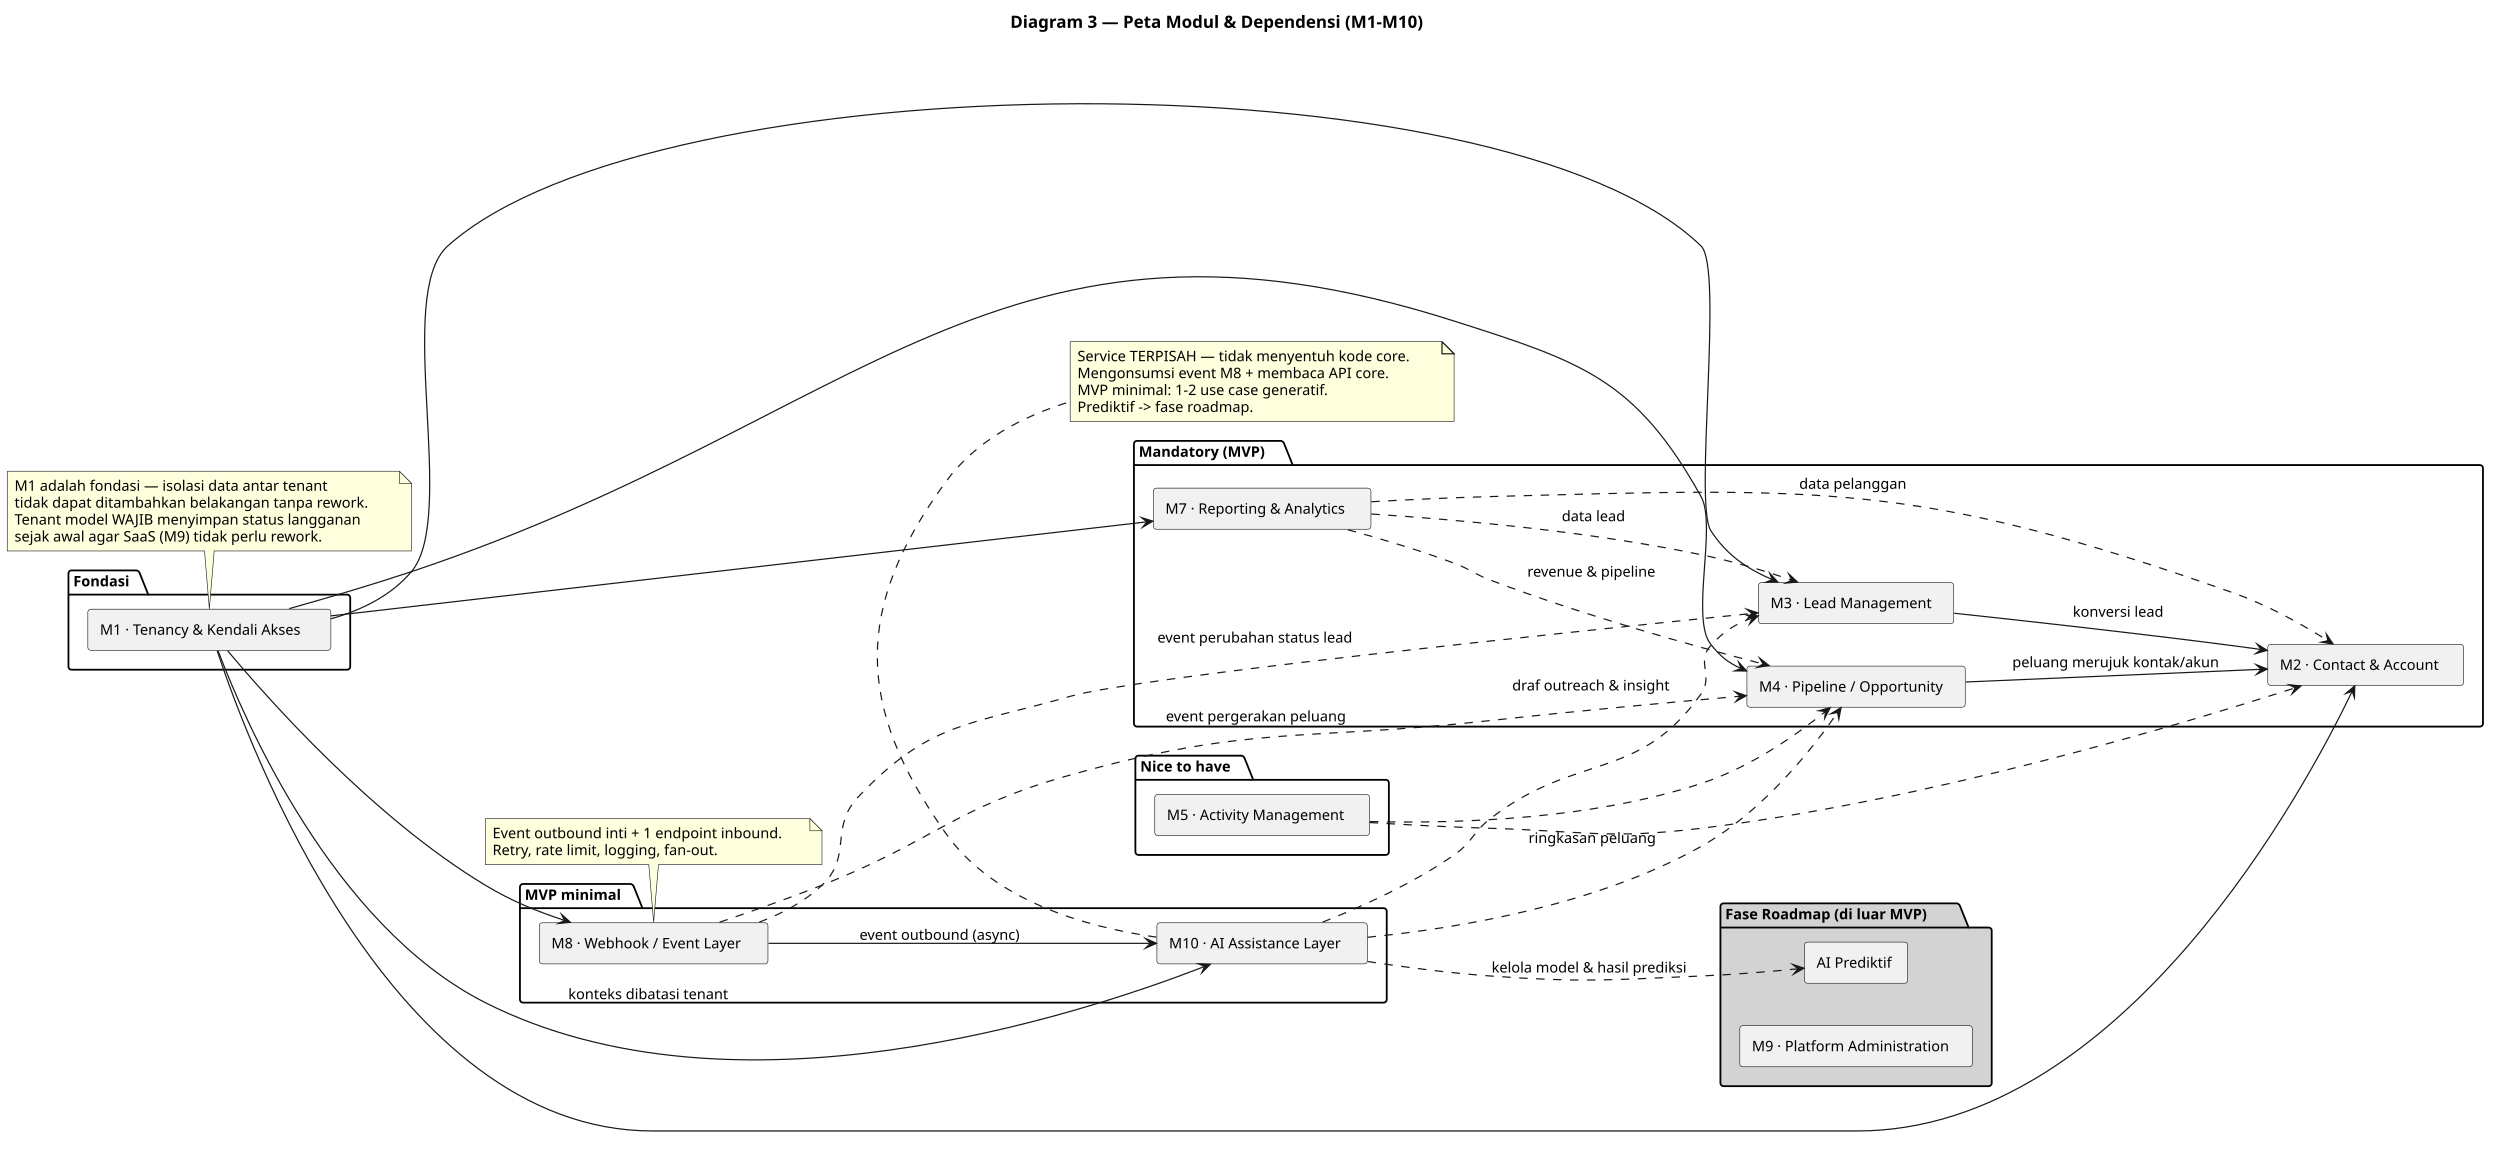
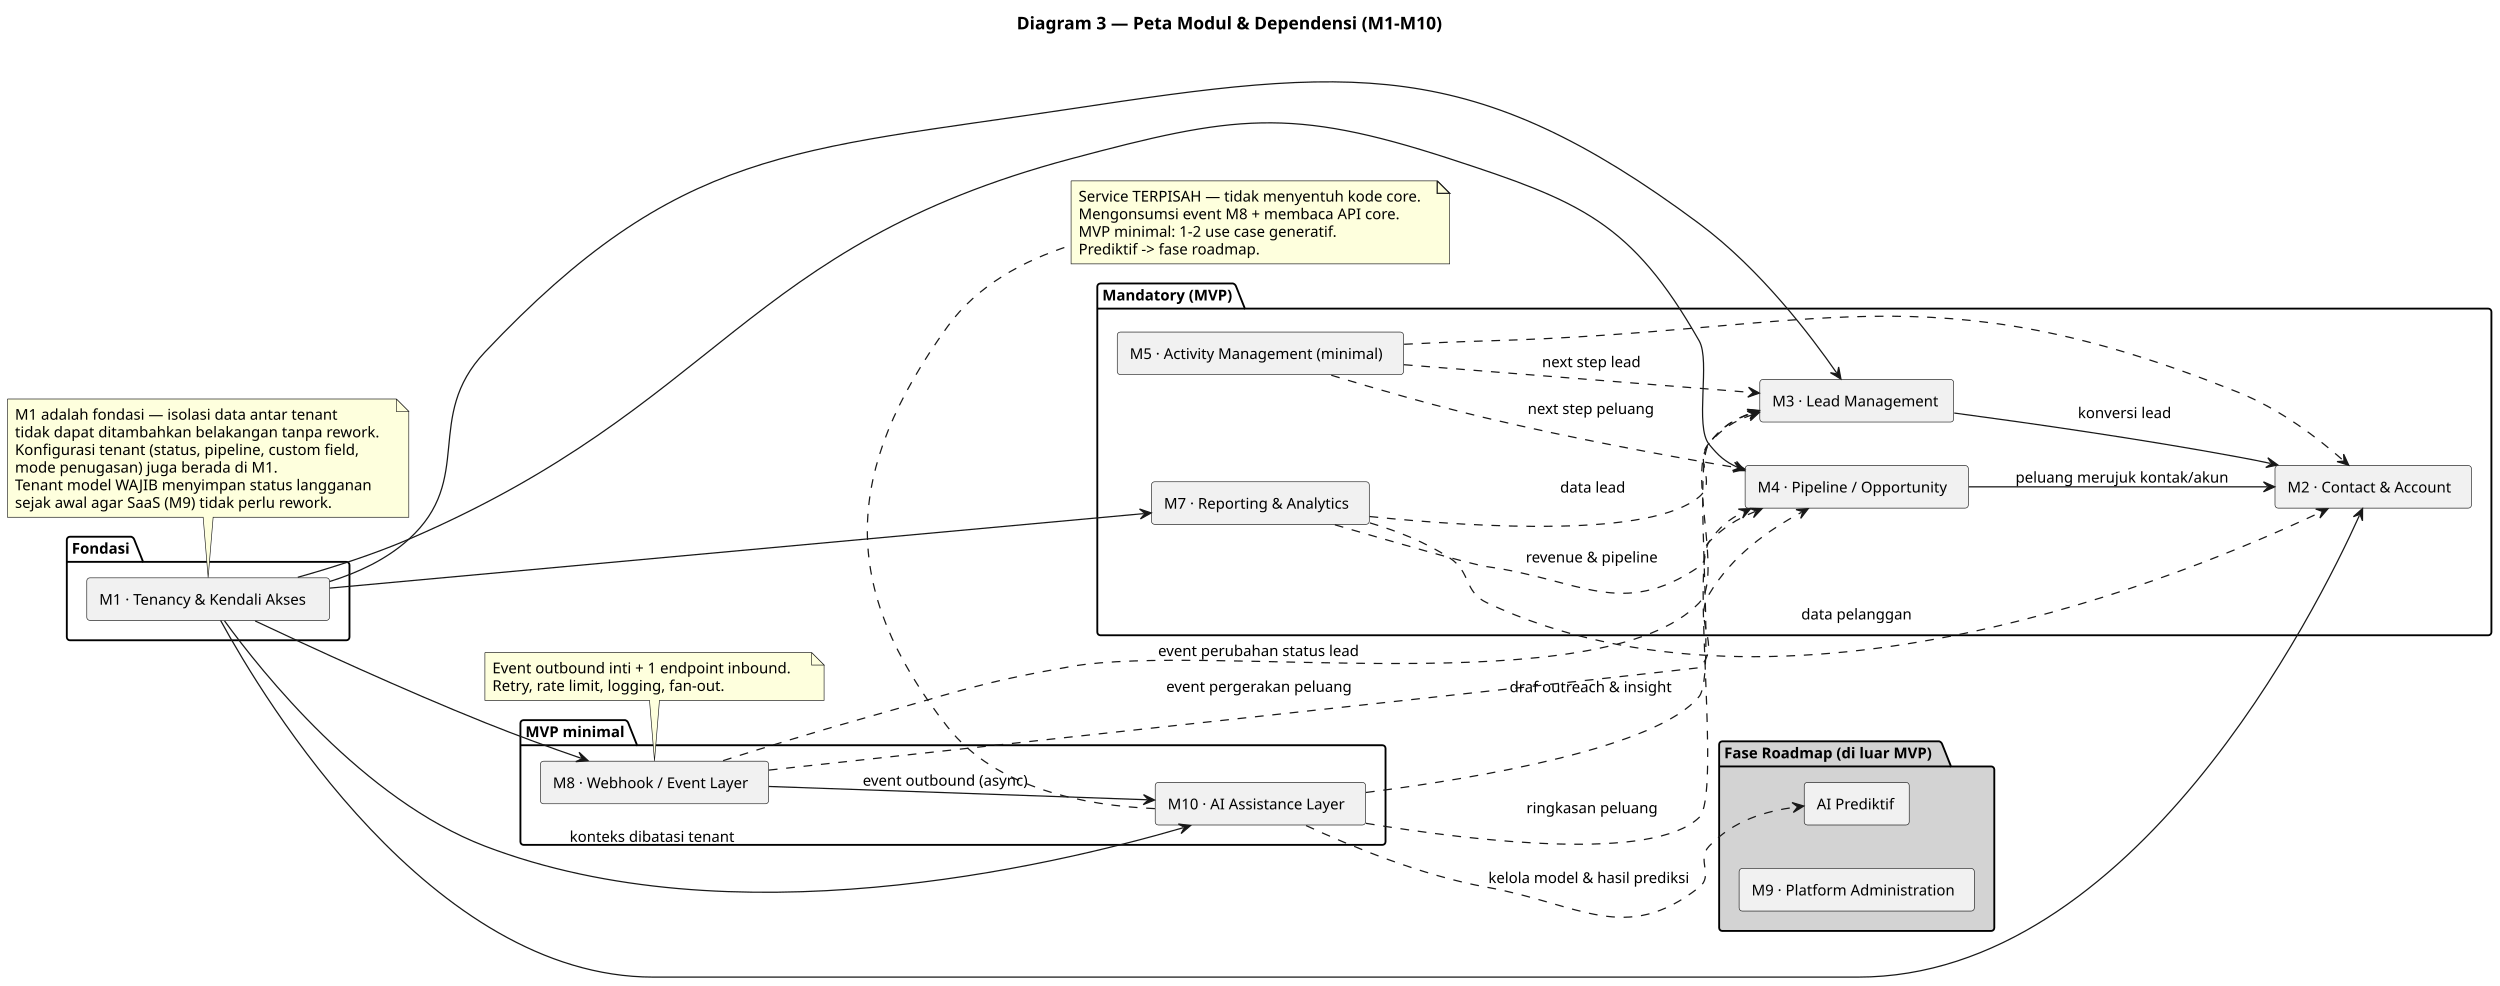
- <svg xmlns="http://www.w3.org/2000/svg" version="1.1" data-diagram-type="DESCRIPTION" style="width:2065px;height:949px;background:#FFFFFF;" width="2065px" height="949px" viewBox="0 0 2065 949" zoomAndPan="magnify" preserveAspectRatio="none" contentStyleType="text/css">
+ <svg xmlns="http://www.w3.org/2000/svg" contentStyleType="text/css" data-diagram-type="DESCRIPTION" height="790px" preserveAspectRatio="none" style="width:2004px;height:790px;background:#FFFFFF;" version="1.1" viewBox="0 0 2004 790" width="2004px" zoomAndPan="magnify">
  <defs />
-   <g font-family="sans-serif" lengthAdjust="spacing">
+   <g>
    <g class="title" data-source-line="1">
-       <text x="834.446" y="22.995" fill="#000" font-size="14" textLength="390.038" font-weight="700">Diagram 3 — Peta Modul &amp; Dependensi (M1-M10)</text>
+       <text fill="#000000" font-family="sans-serif" font-size="14" font-weight="bold" lengthAdjust="spacing" textLength="360.179" x="814.966" y="23.535">Diagram 3 — Peta Modul &amp; Dependensi (M1-M10)</text>
    </g>
-     <g class="cluster" data-qualified-name="Fondasi" id="ent0001" data-source-line="8">
-       <path d="M59.04,471.177 L112.968,471.177 A3.75,3.75 0 0 1 115.468,473.677 L122.468,491.146 L286.79,491.146 A2.5,2.5 0 0 1 289.29,493.646 L289.29,550.677 A2.5,2.5 0 0 1 286.79,553.177 L59.04,553.177 A2.5,2.5 0 0 1 56.54,550.677 L56.54,473.677 A2.5,2.5 0 0 1 59.04,471.177" style="stroke:#000;stroke-width:1.5;" fill="none" />
-       <line x1="56.54" y1="491.146" x2="122.468" y2="491.146" style="stroke:#000;stroke-width:1.5;" />
-       <text x="60.54" y="484.316" fill="#000" font-size="12" textLength="52.928" font-weight="700">Fondasi</text>
+     <g class="cluster" data-entity="Fondasi" data-source-line="8" data-uid="ent0002" id="cluster_Fondasi">
+       <path d="M56.06,430.248 L105.189,430.248 A3.75,3.75 0 0 1 107.689,432.748 L114.689,450.381 L277.64,450.381 A2.5,2.5 0 0 1 280.14,452.881 L280.14,510.748 A2.5,2.5 0 0 1 277.64,513.248 L56.06,513.248 A2.5,2.5 0 0 1 53.56,510.748 L53.56,432.748 A2.5,2.5 0 0 1 56.06,430.248" fill="none" style="stroke:#000000;stroke-width:1.5;" />
+       <line style="stroke:#000000;stroke-width:1.5;" x1="53.56" x2="114.689" y1="450.381" y2="450.381" />
+       <text fill="#000000" font-family="sans-serif" font-size="12" font-weight="bold" lengthAdjust="spacing" textLength="48.129" x="57.56" y="443.85">Fondasi</text>
    </g>
-     <g class="cluster" data-qualified-name="Mandatory .MVP." id="ent0003" data-source-line="12">
-       <path d="M939.12,364.177 L1058.28,364.177 A3.75,3.75 0 0 1 1060.78,366.677 L1067.78,384.146 L2048.43,384.146 A2.5,2.5 0 0 1 2050.93,386.646 L2050.93,597.677 A2.5,2.5 0 0 1 2048.43,600.177 L939.12,600.177 A2.5,2.5 0 0 1 936.62,597.677 L936.62,366.677 A2.5,2.5 0 0 1 939.12,364.177" style="stroke:#000;stroke-width:1.5;" fill="none" />
-       <line x1="936.62" y1="384.146" x2="1067.78" y2="384.146" style="stroke:#000;stroke-width:1.5;" />
-       <text x="940.62" y="377.316" fill="#000" font-size="12" textLength="118.16" font-weight="700">Mandatory (MVP)</text>
+     <g class="cluster" data-entity="Mandatory .MVP." data-source-line="12" data-uid="ent0004" id="cluster_Mandatory .MVP.">
+       <path d="M882.1,227.248 L988.399,227.248 A3.75,3.75 0 0 1 990.899,229.748 L997.899,247.381 L1994.61,247.381 A2.5,2.5 0 0 1 1997.11,249.881 L1997.11,506.748 A2.5,2.5 0 0 1 1994.61,509.248 L882.1,509.248 A2.5,2.5 0 0 1 879.6,506.748 L879.6,229.748 A2.5,2.5 0 0 1 882.1,227.248" fill="none" style="stroke:#000000;stroke-width:1.5;" />
+       <line style="stroke:#000000;stroke-width:1.5;" x1="879.6" x2="997.899" y1="247.381" y2="247.381" />
+       <text fill="#000000" font-family="sans-serif" font-size="12" font-weight="bold" lengthAdjust="spacing" textLength="105.299" x="883.6" y="240.85">Mandatory (MVP)</text>
    </g>
-     <g class="cluster" data-qualified-name="MVP minimal" id="ent0008" data-source-line="19">
-       <path d="M431.97,730.177 L521.159,730.177 A3.75,3.75 0 0 1 523.659,732.677 L530.659,750.146 L1142.94,750.146 A2.5,2.5 0 0 1 1145.44,752.646 L1145.44,825.677 A2.5,2.5 0 0 1 1142.94,828.177 L431.97,828.177 A2.5,2.5 0 0 1 429.47,825.677 L429.47,732.677 A2.5,2.5 0 0 1 431.97,730.177" style="stroke:#000;stroke-width:1.5;" fill="none" />
-       <line x1="429.47" y1="750.146" x2="530.659" y2="750.146" style="stroke:#000;stroke-width:1.5;" />
-       <text x="433.47" y="743.316" fill="#000" font-size="12" textLength="88.189" font-weight="700">MVP minimal</text>
+     <g class="cluster" data-entity="MVP minimal" data-source-line="20" data-uid="ent0010" id="cluster_MVP minimal">
+       <path d="M419.67,577.248 L501.178,577.248 A3.75,3.75 0 0 1 503.678,579.748 L510.678,597.381 L1108.14,597.381 A2.5,2.5 0 0 1 1110.64,599.881 L1110.64,674.748 A2.5,2.5 0 0 1 1108.14,677.248 L419.67,677.248 A2.5,2.5 0 0 1 417.17,674.748 L417.17,579.748 A2.5,2.5 0 0 1 419.67,577.248" fill="none" style="stroke:#000000;stroke-width:1.5;" />
+       <line style="stroke:#000000;stroke-width:1.5;" x1="417.17" x2="510.678" y1="597.381" y2="597.381" />
+       <text fill="#000000" font-family="sans-serif" font-size="12" font-weight="bold" lengthAdjust="spacing" textLength="80.508" x="421.17" y="590.85">MVP minimal</text>
    </g>
-     <g class="cluster" data-qualified-name="Nice to have" id="ent0011" data-source-line="24">
-       <path d="M940.33,624.177 L1025.676,624.177 A3.75,3.75 0 0 1 1028.176,626.677 L1035.176,644.146 L1144.71,644.146 A2.5,2.5 0 0 1 1147.21,646.646 L1147.21,703.677 A2.5,2.5 0 0 1 1144.71,706.177 L940.33,706.177 A2.5,2.5 0 0 1 937.83,703.677 L937.83,626.677 A2.5,2.5 0 0 1 940.33,624.177" style="stroke:#000;stroke-width:1.5;" fill="none" />
-       <line x1="937.83" y1="644.146" x2="1035.176" y2="644.146" style="stroke:#000;stroke-width:1.5;" />
-       <text x="941.83" y="637.316" fill="#000" font-size="12" textLength="84.346" font-weight="700">Nice to have</text>
+     <g class="cluster" data-entity="Fase Roadmap .di luar MVP." data-source-line="25" data-uid="ent0013" id="cluster_Fase Roadmap .di luar MVP.">
+       <path d="M1380.57,594.248 L1554.422,594.248 A3.75,3.75 0 0 1 1556.922,596.748 L1563.922,614.381 L1596.13,614.381 A2.5,2.5 0 0 1 1598.63,616.881 L1598.63,743.748 A2.5,2.5 0 0 1 1596.13,746.248 L1380.57,746.248 A2.5,2.5 0 0 1 1378.07,743.748 L1378.07,596.748 A2.5,2.5 0 0 1 1380.57,594.248" fill="#D3D3D3" style="stroke:#000000;stroke-width:1.5;" />
+       <line style="stroke:#000000;stroke-width:1.5;" x1="1378.07" x2="1563.922" y1="614.381" y2="614.381" />
+       <text fill="#000000" font-family="sans-serif" font-size="12" font-weight="bold" lengthAdjust="spacing" textLength="172.852" x="1382.07" y="607.85">Fase Roadmap (di luar MVP)</text>
    </g>
-     <g class="cluster" data-qualified-name="Fase Roadmap .di luar MVP." id="ent0013" data-source-line="28">
-       <path d="M1423.57,746.177 L1616.588,746.177 A3.75,3.75 0 0 1 1619.088,748.677 L1626.088,766.146 L1642.66,766.146 A2.5,2.5 0 0 1 1645.16,768.646 L1645.16,894.677 A2.5,2.5 0 0 1 1642.66,897.177 L1423.57,897.177 A2.5,2.5 0 0 1 1421.07,894.677 L1421.07,748.677 A2.5,2.5 0 0 1 1423.57,746.177" style="stroke:#000;stroke-width:1.5;" fill="#D3D3D3" />
-       <line x1="1421.07" y1="766.146" x2="1626.088" y2="766.146" style="stroke:#000;stroke-width:1.5;" />
-       <text x="1425.07" y="759.316" fill="#000" font-size="12" textLength="192.018" font-weight="700">Fase Roadmap (di luar MVP)</text>
+     <g class="entity" data-entity="M1" data-source-line="9" data-uid="ent0003" id="entity_M1">
+       <rect fill="#F1F1F1" height="34.133" rx="2.5" ry="2.5" style="stroke:#181818;stroke-width:0.5;" width="194.58" x="69.56" y="463.178" />
+       <text fill="#000000" font-family="sans-serif" font-size="12" lengthAdjust="spacing" textLength="174.58" x="79.56" y="484.78">M1 · Tenancy &amp; Kendali Akses</text>
    </g>
-     <g class="entity" data-qualified-name="Fondasi.M1" id="ent0002" data-source-line="9">
-       <rect x="72.54" y="503.197" width="200.75" height="33.969" fill="#F1F1F1" style="stroke:#181818;stroke-width:0.5;" rx="2.5" ry="2.5" />
-       <text x="82.54" y="524.336" fill="#000" font-size="12" textLength="180.75">M1 · Tenancy &amp; Kendali Akses</text>
+     <g class="entity" data-entity="M2" data-source-line="13" data-uid="ent0005" id="entity_M2">
+       <rect fill="#F1F1F1" height="34.133" rx="2.5" ry="2.5" style="stroke:#181818;stroke-width:0.5;" width="157.473" x="1823.63" y="373.178" />
+       <text fill="#000000" font-family="sans-serif" font-size="12" lengthAdjust="spacing" textLength="137.473" x="1833.63" y="394.78">M2 · Contact &amp; Account</text>
    </g>
-     <g class="entity" data-qualified-name="Mandatory .MVP..M2" id="ent0004" data-source-line="13">
-       <rect x="1873.16" y="532.197" width="161.768" height="33.969" fill="#F1F1F1" style="stroke:#181818;stroke-width:0.5;" rx="2.5" ry="2.5" />
-       <text x="1883.16" y="553.336" fill="#000" font-size="12" textLength="141.768">M2 · Contact &amp; Account</text>
+     <g class="entity" data-entity="M5" data-source-line="14" data-uid="ent0006" id="entity_M5">
+       <rect fill="#F1F1F1" height="34.133" rx="2.5" ry="2.5" style="stroke:#181818;stroke-width:0.5;" width="229.449" x="895.6" y="266.178" />
+       <text fill="#000000" font-family="sans-serif" font-size="12" lengthAdjust="spacing" textLength="209.449" x="905.6" y="287.78">M5 · Activity Management (minimal)</text>
    </g>
-     <g class="entity" data-qualified-name="Mandatory .MVP..M3" id="ent0005" data-source-line="14">
-       <rect x="1452.45" y="481.197" width="161.334" height="33.969" fill="#F1F1F1" style="stroke:#181818;stroke-width:0.5;" rx="2.5" ry="2.5" />
-       <text x="1462.45" y="502.336" fill="#000" font-size="12" textLength="141.334">M3 · Lead Management</text>
+     <g class="entity" data-entity="M3" data-source-line="15" data-uid="ent0007" id="entity_M3">
+       <rect fill="#F1F1F1" height="34.133" rx="2.5" ry="2.5" style="stroke:#181818;stroke-width:0.5;" width="155.404" x="1410.65" y="304.178" />
+       <text fill="#000000" font-family="sans-serif" font-size="12" lengthAdjust="spacing" textLength="135.404" x="1420.65" y="325.78">M3 · Lead Management</text>
    </g>
-     <g class="entity" data-qualified-name="Mandatory .MVP..M4" id="ent0006" data-source-line="15">
-       <rect x="1442.95" y="550.197" width="180.342" height="33.969" fill="#F1F1F1" style="stroke:#181818;stroke-width:0.5;" rx="2.5" ry="2.5" />
-       <text x="1452.95" y="571.336" fill="#000" font-size="12" textLength="160.342">M4 · Pipeline / Opportunity</text>
+     <g class="entity" data-entity="M4" data-source-line="16" data-uid="ent0008" id="entity_M4">
+       <rect fill="#F1F1F1" height="34.133" rx="2.5" ry="2.5" style="stroke:#181818;stroke-width:0.5;" width="178.93" x="1398.89" y="373.178" />
+       <text fill="#000000" font-family="sans-serif" font-size="12" lengthAdjust="spacing" textLength="158.93" x="1408.89" y="394.78">M4 · Pipeline / Opportunity</text>
    </g>
-     <g class="entity" data-qualified-name="Mandatory .MVP..M7" id="ent0007" data-source-line="16">
-       <rect x="952.62" y="403.197" width="179.785" height="33.969" fill="#F1F1F1" style="stroke:#181818;stroke-width:0.5;" rx="2.5" ry="2.5" />
-       <text x="962.62" y="424.336" fill="#000" font-size="12" textLength="159.785">M7 · Reporting &amp; Analytics</text>
+     <g class="entity" data-entity="M7" data-source-line="17" data-uid="ent0009" id="entity_M7">
+       <rect fill="#F1F1F1" height="34.133" rx="2.5" ry="2.5" style="stroke:#181818;stroke-width:0.5;" width="174.582" x="923.04" y="386.178" />
+       <text fill="#000000" font-family="sans-serif" font-size="12" lengthAdjust="spacing" textLength="154.582" x="933.04" y="407.78">M7 · Reporting &amp; Analytics</text>
    </g>
-     <g class="entity" data-qualified-name="MVP minimal.M8" id="ent0009" data-source-line="20">
-       <rect x="445.47" y="762.197" width="188.855" height="33.969" fill="#F1F1F1" style="stroke:#181818;stroke-width:0.5;" rx="2.5" ry="2.5" />
-       <text x="455.47" y="783.336" fill="#000" font-size="12" textLength="168.855">M8 · Webhook / Event Layer</text>
+     <g class="entity" data-entity="M8" data-source-line="21" data-uid="ent0011" id="entity_M8">
+       <rect fill="#F1F1F1" height="34.133" rx="2.5" ry="2.5" style="stroke:#181818;stroke-width:0.5;" width="182.932" x="433.17" y="610.178" />
+       <text fill="#000000" font-family="sans-serif" font-size="12" lengthAdjust="spacing" textLength="162.932" x="443.17" y="631.78">M8 · Webhook / Event Layer</text>
    </g>
-     <g class="entity" data-qualified-name="MVP minimal.M10" id="ent0010" data-source-line="21">
-       <rect x="955.59" y="762.197" width="173.844" height="33.969" fill="#F1F1F1" style="stroke:#181818;stroke-width:0.5;" rx="2.5" ry="2.5" />
-       <text x="965.59" y="783.336" fill="#000" font-size="12" textLength="153.844">M10 · AI Assistance Layer</text>
+     <g class="entity" data-entity="M10" data-source-line="22" data-uid="ent0012" id="entity_M10">
+       <rect fill="#F1F1F1" height="34.133" rx="2.5" ry="2.5" style="stroke:#181818;stroke-width:0.5;" width="168.617" x="926.02" y="627.178" />
+       <text fill="#000000" font-family="sans-serif" font-size="12" lengthAdjust="spacing" textLength="148.617" x="936.02" y="648.78">M10 · AI Assistance Layer</text>
    </g>
-     <g class="entity" data-qualified-name="Nice to have.M5" id="ent0012" data-source-line="25">
-       <rect x="953.83" y="656.197" width="177.383" height="33.969" fill="#F1F1F1" style="stroke:#181818;stroke-width:0.5;" rx="2.5" ry="2.5" />
-       <text x="963.83" y="677.336" fill="#000" font-size="12" textLength="157.383">M5 · Activity Management</text>
+     <g class="entity" data-entity="M9" data-source-line="26" data-uid="ent0014" id="entity_M9">
+       <rect fill="#F1F1F1" height="34.133" rx="2.5" ry="2.5" style="stroke:#181818;stroke-width:0.5;" width="188.562" x="1394.07" y="696.178" />
+       <text fill="#000000" font-family="sans-serif" font-size="12" lengthAdjust="spacing" textLength="168.562" x="1404.07" y="717.78">M9 · Platform Administration</text>
    </g>
-     <g class="entity" data-qualified-name="Fase Roadmap .di luar MVP..M9" id="ent0014" data-source-line="29">
-       <rect x="1437.07" y="847.197" width="192.084" height="33.969" fill="#F1F1F1" style="stroke:#181818;stroke-width:0.5;" rx="2.5" ry="2.5" />
-       <text x="1447.07" y="868.336" fill="#000" font-size="12" textLength="172.084">M9 · Platform Administration</text>
+     <g class="entity" data-entity="AIP" data-source-line="27" data-uid="ent0015" id="entity_AIP">
+       <rect fill="#F1F1F1" height="34.133" rx="2.5" ry="2.5" style="stroke:#181818;stroke-width:0.5;" width="84.166" x="1446.27" y="627.178" />
+       <text fill="#000000" font-family="sans-serif" font-size="12" lengthAdjust="spacing" textLength="64.166" x="1456.27" y="648.78">AI Prediktif</text>
    </g>
-     <g class="entity" data-qualified-name="Fase Roadmap .di luar MVP..AIP" id="ent0015" data-source-line="30">
-       <rect x="1490.48" y="778.197" width="85.279" height="33.969" fill="#F1F1F1" style="stroke:#181818;stroke-width:0.5;" rx="2.5" ry="2.5" />
-       <text x="1500.48" y="799.336" fill="#000" font-size="12" textLength="65.279">AI Prediktif</text>
+     <g class="entity" data-entity="GMN36" data-source-line="54" data-uid="ent0037" id="entity_GMN36">
+       <path d="M6,319.848 L6,414.645 A0,0 0 0 0 6,414.645 L162.85,414.645 L166.85,463.038 L170.85,414.645 L327.691,414.645 A0,0 0 0 0 327.691,414.645 L327.691,329.848 L317.691,319.848 L6,319.848 A0,0 0 0 0 6,319.848" fill="#FEFFDD" style="stroke:#181818;stroke-width:0.5;" />
+       <path d="M317.691,319.848 L317.691,329.848 L327.691,329.848 L317.691,319.848" fill="#FEFFDD" style="stroke:#181818;stroke-width:0.5;" />
+       <text fill="#000000" font-family="sans-serif" font-size="12" lengthAdjust="spacing" textLength="267.065" x="12" y="336.45">M1 adalah fondasi — isolasi data antar tenant</text>
+       <text fill="#000000" font-family="sans-serif" font-size="12" lengthAdjust="spacing" textLength="300.691" x="12" y="350.583">tidak dapat ditambahkan belakangan tanpa rework.</text>
+       <text fill="#000000" font-family="sans-serif" font-size="12" lengthAdjust="spacing" textLength="288.023" x="12" y="364.716">Konfigurasi tenant (status, pipeline, custom field,</text>
+       <text fill="#000000" font-family="sans-serif" font-size="12" lengthAdjust="spacing" textLength="217.037" x="12" y="378.848">mode penugasan) juga berada di M1.</text>
+       <text fill="#000000" font-family="sans-serif" font-size="12" lengthAdjust="spacing" textLength="292.031" x="12" y="392.981">Tenant model WAJIB menyimpan status langganan</text>
+       <text fill="#000000" font-family="sans-serif" font-size="12" lengthAdjust="spacing" textLength="263.344" x="12" y="407.114">sejak awal agar SaaS (M9) tidak perlu rework.</text>
    </g>
-     <g class="entity" data-qualified-name="GMN35" id="ent0036" data-source-line="56">
-       <path d="M6,389.237 L6,455.112 A0,0 0 0 0 6,455.112 L168.92,455.112 L172.92,502.947 L176.92,455.112 L339.838,455.112 A0,0 0 0 0 339.838,455.112 L339.838,399.237 L329.838,389.237 L6,389.237 A0,0 0 0 0 6,389.237" style="stroke:#181818;stroke-width:0.5;" fill="#FEFFDD" />
-       <path d="M329.838,389.237 L329.838,399.237 L339.838,399.237 L329.838,389.237" style="stroke:#181818;stroke-width:0.5;" fill="#FEFFDD" />
-       <text x="12" y="405.376" fill="#000" font-size="12" textLength="276.574">M1 adalah fondasi — isolasi data antar tenant</text>
-       <text x="12" y="419.344" fill="#000" font-size="12" textLength="312.838">tidak dapat ditambahkan belakangan tanpa rework.</text>
-       <text x="12" y="433.313" fill="#000" font-size="12" textLength="305.502">Tenant model WAJIB menyimpan status langganan</text>
-       <text x="12" y="447.282" fill="#000" font-size="12" textLength="276.381">sejak awal agar SaaS (M9) tidak perlu rework.</text>
+     <g class="entity" data-entity="GMN39" data-source-line="63" data-uid="ent0040" id="entity_GMN39">
+       <path d="M388.69,523.118 L388.69,561.384 A0,0 0 0 0 388.69,561.384 L520.64,561.384 L524.64,609.978 L528.64,561.384 L660.583,561.384 A0,0 0 0 0 660.583,561.384 L660.583,533.118 L650.583,523.118 L388.69,523.118 A0,0 0 0 0 388.69,523.118" fill="#FEFFDD" style="stroke:#181818;stroke-width:0.5;" />
+       <path d="M650.583,523.118 L650.583,533.118 L660.583,533.118 L650.583,523.118" fill="#FEFFDD" style="stroke:#181818;stroke-width:0.5;" />
+       <text fill="#000000" font-family="sans-serif" font-size="12" lengthAdjust="spacing" textLength="250.893" x="394.69" y="539.72">Event outbound inti + 1 endpoint inbound.</text>
+       <text fill="#000000" font-family="sans-serif" font-size="12" lengthAdjust="spacing" textLength="198.065" x="394.69" y="553.853">Retry, rate limit, logging, fan-out.</text>
    </g>
-     <g class="entity" data-qualified-name="GMN38" id="ent0039" data-source-line="63">
-       <path d="M400.84,676.207 L400.84,714.144 A0,0 0 0 0 400.84,714.144 L535.9,714.144 L539.9,761.787 L543.9,714.144 L678.961,714.144 A0,0 0 0 0 678.961,714.144 L678.961,686.207 L668.961,676.207 L400.84,676.207 A0,0 0 0 0 400.84,676.207" style="stroke:#181818;stroke-width:0.5;" fill="#FEFFDD" />
-       <path d="M668.961,676.207 L668.961,686.207 L678.961,686.207 L668.961,676.207" style="stroke:#181818;stroke-width:0.5;" fill="#FEFFDD" />
-       <text x="406.84" y="692.346" fill="#000" font-size="12" textLength="257.121">Event outbound inti + 1 endpoint inbound.</text>
-       <text x="406.84" y="706.314" fill="#000" font-size="12" textLength="201.381">Retry, rate limit, logging, fan-out.</text>
+     <g class="entity" data-entity="GMN42" data-source-line="68" data-uid="ent0043" id="entity_GMN42">
+       <path d="M858.58,144.978 L858.58,211.51 L1162.066,211.51 L1162.066,154.978 L1152.066,144.978 L858.58,144.978" fill="#FEFFDD" style="stroke:#181818;stroke-width:0.5;" />
+       <path d="M1152.066,144.978 L1152.066,154.978 L1162.066,154.978 L1152.066,144.978" fill="#FEFFDD" style="stroke:#181818;stroke-width:1;" />
+       <text fill="#000000" font-family="sans-serif" font-size="12" lengthAdjust="spacing" textLength="282.486" x="864.58" y="161.58">Service TERPISAH — tidak menyentuh kode core.</text>
+       <text fill="#000000" font-family="sans-serif" font-size="12" lengthAdjust="spacing" textLength="266.209" x="864.58" y="175.713">Mengonsumsi event M8 + membaca API core.</text>
+       <text fill="#000000" font-family="sans-serif" font-size="12" lengthAdjust="spacing" textLength="218.432" x="864.58" y="189.845">MVP minimal: 1-2 use case generatif.</text>
+       <text fill="#000000" font-family="sans-serif" font-size="12" lengthAdjust="spacing" textLength="155.988" x="864.58" y="203.978">Prediktif -&gt; fase roadmap.</text>
    </g>
-     <g class="entity" data-qualified-name="GMN41" id="ent0042" data-source-line="68">
-       <path d="M883.96,282.237 L883.96,348.112 L1201.075,348.112 L1201.075,292.237 L1191.075,282.237 L883.96,282.237" style="stroke:#181818;stroke-width:0.5;" fill="#FEFFDD" />
-       <path d="M1191.075,282.237 L1191.075,292.237 L1201.075,292.237 L1191.075,282.237" style="stroke:#181818;stroke-width:1;" fill="#FEFFDD" />
-       <text x="889.96" y="298.376" fill="#000" font-size="12" textLength="296.115">Service TERPISAH — tidak menyentuh kode core.</text>
-       <text x="889.96" y="312.344" fill="#000" font-size="12" textLength="276.885">Mengonsumsi event M8 + membaca API core.</text>
-       <text x="889.96" y="326.313" fill="#000" font-size="12" textLength="224.033">MVP minimal: 1-2 use case generatif.</text>
-       <text x="889.96" y="340.282" fill="#000" font-size="12" textLength="158.479">Prediktif -&gt; fase roadmap.</text>
+     <g class="link" data-entity-1="M1" data-entity-2="M2" data-source-line="30" data-uid="lnk16" id="link_M1_M2">
+       <path d="M176.86,497.408 C211.9,561.508 345.96,783.248 523.64,783.248 C523.64,783.248 523.64,783.248 1489.35,783.248 C1710.29,783.248 1857.022,489.167 1891.352,413.107" fill="none" id="M1-to-M2" style="stroke:#181818;stroke-width:1;" />
+       <polygon fill="#181818" points="1893.82,407.638,1886.472,414.196,1891.763,412.196,1893.763,417.487,1893.82,407.638" style="stroke:#181818;stroke-width:1;" />
    </g>
-     <g class="link" data-entity-1="ent0002" data-entity-2="ent0004" id="lnk16" data-source-line="33" data-link-type="dependency">
-       <path d="M179.37,537.437 C205.27,615.787 323.79,934.177 538.9,934.177 C538.9,934.177 538.9,934.177 1534.12,934.177 C1754.64,934.177 1906.978,645.885 1942.898,570.975" style="stroke:#181818;stroke-width:1;" fill="none" id="M1-to-M2" />
-       <polygon points="1945.06,566.467,1937.562,572.853,1942.898,570.975,1944.775,576.312,1945.06,566.467" fill="#181818" style="stroke:#181818;stroke-width:1;stroke-linejoin:miter;stroke-miterlimit:10;" />
+     <g class="link" data-entity-1="M1" data-entity-2="M3" data-source-line="31" data-uid="lnk17" id="link_M1_M3">
+       <path d="M264.22,466.158 C287.12,459.038 310.01,448.338 327.69,432.248 C380.93,383.818 339.25,334.548 388.69,282.248 C544.03,117.938 635.02,121.058 858.58,87.248 C1083.5,53.238 1179.54,43.488 1362.07,179.248 C1411.4,215.938 1452.086,269.871 1472.276,298.931" fill="none" id="M1-to-M3" style="stroke:#181818;stroke-width:1;" />
+       <polygon fill="#181818" points="1475.7,303.858,1473.85,294.185,1472.847,299.752,1467.28,298.749,1475.7,303.858" style="stroke:#181818;stroke-width:1;" />
    </g>
-     <g class="link" data-entity-1="ent0002" data-entity-2="ent0005" id="lnk17" data-source-line="34" data-link-type="dependency">
-       <path d="M273.4,511.127 C298.48,504.067 323.03,492.127 339.84,472.177 C378.59,426.177 325.01,243.287 369.84,203.177 C541.29,49.787 1239.66,43.297 1405.07,203.177 C1423.86,221.337 1399,416.167 1413.07,438.177 C1425.79,458.067 1442.676,469.653 1463.926,478.783" style="stroke:#181818;stroke-width:1;" fill="none" id="M1-to-M3" />
-       <polygon points="1468.52,480.757,1461.83,473.529,1463.926,478.783,1458.672,480.879,1468.52,480.757" fill="#181818" style="stroke:#181818;stroke-width:1;stroke-linejoin:miter;stroke-miterlimit:10;" />
+     <g class="link" data-entity-1="M1" data-entity-2="M4" data-source-line="32" data-uid="lnk18" id="link_M1_M4">
+       <path d="M238.72,462.748 C266.92,454.808 299.35,444.448 327.69,432.248 C577.63,324.628 595.66,197.398 858.58,127.248 C988.91,92.478 1033.84,85.418 1162.07,127.248 C1266.7,161.378 1307.56,177.638 1362.07,273.248 C1371.25,289.348 1358.24,341.988 1370.07,356.248 C1377.72,365.468 1382.247,369.776 1393.167,374.786" fill="none" id="M1-to-M4" style="stroke:#181818;stroke-width:1;" />
+       <polygon fill="#181818" points="1398.62,377.288,1392.108,369.9,1394.075,375.203,1388.772,377.171,1398.62,377.288" style="stroke:#181818;stroke-width:1;" />
    </g>
-     <g class="link" data-entity-1="ent0002" data-entity-2="ent0006" id="lnk18" data-source-line="35" data-link-type="dependency">
-       <path d="M238.91,502.707 C269.69,494.097 306.85,483.207 339.84,472.177 C713.21,347.387 826.04,145.477 1201.07,265.177 C1307.04,298.997 1350.85,313.047 1405.07,410.177 C1418.32,433.897 1396.09,510.967 1413.07,532.177 C1420.88,541.927 1426.712,546.98 1438.102,552.18" style="stroke:#181818;stroke-width:1;" fill="none" id="M1-to-M4" />
-       <polygon points="1442.65,554.257,1436.124,546.88,1438.102,552.18,1432.802,554.158,1442.65,554.257" fill="#181818" style="stroke:#181818;stroke-width:1;stroke-linejoin:miter;stroke-miterlimit:10;" />
+     <g class="link" data-entity-1="M1" data-entity-2="M7" data-source-line="33" data-uid="lnk19" id="link_M1_M7">
+       <path d="M264.37,471.418 C429.72,456.288 758.575,426.195 916.795,411.715" fill="none" id="M1-to-M7" style="stroke:#181818;stroke-width:1;" />
+       <polygon fill="#181818" points="922.77,411.168,913.443,408.005,917.791,411.624,914.172,415.972,922.77,411.168" style="stroke:#181818;stroke-width:1;" />
    </g>
-     <g class="link" data-entity-1="ent0002" data-entity-2="ent0007" id="lnk19" data-source-line="36" data-link-type="dependency">
-       <path d="M273.44,508.707 C443.92,489.057 784.173,449.839 947.313,431.039" style="stroke:#181818;stroke-width:1;" fill="none" id="M1-to-M7" />
-       <polygon points="952.28,430.467,942.881,427.524,947.313,431.039,943.797,435.471,952.28,430.467" fill="#181818" style="stroke:#181818;stroke-width:1;stroke-linejoin:miter;stroke-miterlimit:10;" />
+     <g class="link" data-entity-1="M1" data-entity-2="M8" data-source-line="34" data-uid="lnk20" id="link_M1_M8">
+       <path d="M204.58,497.798 C248.1,518.338 322.98,552.888 388.69,579.248 C415.69,590.078 440.53,599.076 465.7,607.786" fill="none" id="M1-to-M8" style="stroke:#181818;stroke-width:1;" />
+       <polygon fill="#181818" points="471.37,609.748,464.173,603.025,466.645,608.113,461.557,610.585,471.37,609.748" style="stroke:#181818;stroke-width:1;" />
    </g>
-     <g class="link" data-entity-1="ent0002" data-entity-2="ent0009" id="lnk20" data-source-line="37" data-link-type="dependency">
-       <path d="M188.01,537.487 C221.14,577.137 308.2,675.417 400.84,731.177 C422.36,744.137 443.134,752.704 466.344,760.234" style="stroke:#181818;stroke-width:1;" fill="none" id="M1-to-M8" />
-       <polygon points="471.1,761.777,463.774,755.195,466.344,760.234,461.305,762.804,471.1,761.777" fill="#181818" style="stroke:#181818;stroke-width:1;stroke-linejoin:miter;stroke-miterlimit:10;" />
+     <g class="link" data-entity-1="M1" data-entity-2="M10" data-source-line="35" data-uid="lnk21" id="link_M1_M10">
+       <path d="M179.99,497.698 C209.8,538.778 291.3,640.978 388.69,678.248 C585.47,753.548 837.35,695.887 948.549,663.487" fill="none" id="M1-to-M10" style="stroke:#181818;stroke-width:1;" />
+       <polygon fill="#181818" points="954.31,661.808,944.55,660.486,949.51,663.207,946.788,668.166,954.31,661.808" style="stroke:#181818;stroke-width:1;" />
+       <text fill="#000000" font-family="sans-serif" font-size="12" lengthAdjust="spacing" textLength="136.816" x="456.64" y="674.85">konteks dibatasi tenant</text>
    </g>
-     <g class="link" data-entity-1="ent0002" data-entity-2="ent0010" id="lnk21" data-source-line="38" data-link-type="dependency">
-       <path d="M180.14,537.537 C200.99,592.717 274.28,764.217 400.84,828.177 C604.94,931.317 888.338,839.653 995.008,798.323" style="stroke:#181818;stroke-width:1;" fill="none" id="M1-to-M10" />
-       <polygon points="999.67,796.517,989.833,796.039,995.008,798.323,992.723,803.498,999.67,796.517" fill="#181818" style="stroke:#181818;stroke-width:1;stroke-linejoin:miter;stroke-miterlimit:10;" />
-       <text x="469.4" y="825.316" fill="#000" font-size="12" textLength="141.738">konteks dibatasi tenant</text>
+     <g class="link" data-entity-1="M3" data-entity-2="M2" data-source-line="37" data-uid="lnk22" id="link_M3_M2">
+       <path d="M1566.52,331.088 C1628.18,339.328 1716.71,352.008 1793.63,366.248 C1804.09,368.188 1809.212,369.157 1820.002,371.457" fill="none" id="M3-to-M2" style="stroke:#181818;stroke-width:1;" />
+       <polygon fill="#181818" points="1825.87,372.708,1817.902,366.92,1820.98,371.666,1816.234,374.744,1825.87,372.708" style="stroke:#181818;stroke-width:1;" />
+       <text fill="#000000" font-family="sans-serif" font-size="12" lengthAdjust="spacing" textLength="77.356" x="1665.63" y="335.16">konversi lead</text>
    </g>
-     <g class="link" data-entity-1="ent0005" data-entity-2="ent0004" id="lnk22" data-source-line="40" data-link-type="dependency">
-       <path d="M1614.24,506.547 C1676.68,513.237 1765.51,523.127 1843.16,533.177 C1852.72,534.417 1857.779,535.08 1867.719,536.48" style="stroke:#181818;stroke-width:1;" fill="none" id="M3-to-M2" />
-       <polygon points="1872.67,537.177,1864.316,531.961,1867.719,536.48,1863.2,539.883,1872.67,537.177" fill="#181818" style="stroke:#181818;stroke-width:1;stroke-linejoin:miter;stroke-miterlimit:10;" />
-       <text x="1712.16" y="509.466" fill="#000" font-size="12" textLength="80.402">konversi lead</text>
+     <g class="link" data-entity-1="M4" data-entity-2="M2" data-source-line="38" data-uid="lnk23" id="link_M4_M2">
+       <path d="M1578.25,390.248 C1651.23,390.248 1747.57,390.248 1817.4,390.248" fill="none" id="M4-to-M2" style="stroke:#181818;stroke-width:1;" />
+       <polygon fill="#181818" points="1823.4,390.248,1814.4,386.248,1818.4,390.248,1814.4,394.248,1823.4,390.248" style="stroke:#181818;stroke-width:1;" />
+       <text fill="#000000" font-family="sans-serif" font-size="12" lengthAdjust="spacing" textLength="177.451" x="1615.63" y="386.85">peluang merujuk kontak/akun</text>
    </g>
-     <g class="link" data-entity-1="ent0006" data-entity-2="ent0004" id="lnk23" data-source-line="41" data-link-type="dependency">
-       <path d="M1623.73,563.327 C1697.64,560.147 1796.565,555.902 1867.775,552.842" style="stroke:#181818;stroke-width:1;" fill="none" id="M4-to-M2" />
-       <polygon points="1872.77,552.627,1863.607,549.017,1867.775,552.842,1863.95,557.01,1872.77,552.627" fill="#181818" style="stroke:#181818;stroke-width:1;stroke-linejoin:miter;stroke-miterlimit:10;" />
-       <text x="1662.16" y="551.146" fill="#000" font-size="12" textLength="180.105">peluang merujuk kontak/akun</text>
+     <g class="link" data-entity-1="M7" data-entity-2="M4" data-source-line="39" data-uid="lnk24" id="link_M7_M4">
+       <path d="M1070.03,420.678 C1117.98,434.768 1179.76,452.548 1192.07,454.248 C1266.91,464.608 1299.51,496.608 1362.07,454.248 C1370,448.878 1363.23,440.948 1370.07,434.248 C1381.88,422.688 1391.471,416.4 1406.911,410.05" fill="none" id="M7-to-M4" style="stroke:#181818;stroke-width:1;stroke-dasharray:7,7;" />
+       <polygon fill="#181818" points="1412.46,407.768,1402.615,407.492,1407.836,409.67,1405.658,414.891,1412.46,407.768" style="stroke:#181818;stroke-width:1;" />
+       <text fill="#000000" font-family="sans-serif" font-size="12" lengthAdjust="spacing" textLength="108.363" x="1223.07" y="450.85">revenue &amp; pipeline</text>
    </g>
-     <g class="link" data-entity-1="ent0007" data-entity-2="ent0006" id="lnk24" data-source-line="42" data-link-type="dependency">
-       <path d="M1113.31,437.557 C1140.96,445.097 1172.83,454.627 1201.07,465.177 C1214.86,470.327 1217.31,473.987 1231.07,479.177 C1308.27,508.277 1394.689,532.504 1456.329,548.454" style="stroke:#181818;stroke-width:1;stroke-dasharray:7,7;" fill="none" id="M7-to-M4" />
-       <polygon points="1461.17,549.707,1453.459,543.58,1456.329,548.454,1451.455,551.325,1461.17,549.707" fill="#181818" style="stroke:#181818;stroke-width:1;stroke-linejoin:miter;stroke-miterlimit:10;" />
-       <text x="1261.57" y="476.316" fill="#000" font-size="12" textLength="113.988">revenue &amp; pipeline</text>
+     <g class="link" data-entity-1="M7" data-entity-2="M3" data-source-line="40" data-uid="lnk25" id="link_M7_M3">
+       <path d="M1097.8,414.038 C1188.65,423.328 1323.6,430.688 1362.07,398.248 C1376.93,385.718 1357.02,369.648 1370.07,355.248 C1380.75,343.468 1389.557,337.594 1404.697,332.464" fill="none" id="M7-to-M3" style="stroke:#181818;stroke-width:1;stroke-dasharray:7,7;" />
+       <polygon fill="#181818" points="1410.38,330.538,1400.572,329.638,1405.645,332.143,1403.14,337.215,1410.38,330.538" style="stroke:#181818;stroke-width:1;" />
+       <text fill="#000000" font-family="sans-serif" font-size="12" lengthAdjust="spacing" textLength="53.426" x="1250.57" y="394.85">data lead</text>
    </g>
-     <g class="link" data-entity-1="ent0007" data-entity-2="ent0005" id="lnk25" data-source-line="43" data-link-type="dependency">
-       <path d="M1132.69,424.567 C1206.34,429.377 1313.31,439.107 1405.07,458.177 C1431.9,463.747 1456.376,471.128 1480.026,479.168" style="stroke:#181818;stroke-width:1;stroke-dasharray:7,7;" fill="none" id="M7-to-M3" />
-       <polygon points="1484.76,480.777,1477.526,474.093,1480.026,479.168,1474.951,481.667,1484.76,480.777" fill="#181818" style="stroke:#181818;stroke-width:1;stroke-linejoin:miter;stroke-miterlimit:10;" />
-       <text x="1290.07" y="430.516" fill="#000" font-size="12" textLength="56.531">data lead</text>
+     <g class="link" data-entity-1="M7" data-entity-2="M2" data-source-line="41" data-uid="lnk26" id="link_M7_M2">
+       <path d="M1098.09,419.148 C1120.1,425.648 1142.92,434.698 1162.07,447.248 C1179.49,458.658 1173.21,474.418 1192.07,483.248 C1429.95,594.658 1753.486,461.074 1860.666,410.364" fill="none" id="M7-to-M2" style="stroke:#181818;stroke-width:1;stroke-dasharray:7,7;" />
+       <polygon fill="#181818" points="1866.09,407.798,1856.244,408.032,1861.57,409.937,1859.665,415.263,1866.09,407.798" style="stroke:#181818;stroke-width:1;" />
+       <text fill="#000000" font-family="sans-serif" font-size="12" lengthAdjust="spacing" textLength="89.912" x="1443.85" y="496.56">data pelanggan</text>
    </g>
-     <g class="link" data-entity-1="ent0007" data-entity-2="ent0004" id="lnk26" data-source-line="44" data-link-type="dependency">
-       <path d="M1132.68,414.447 C1163.8,412.707 1198.97,411.037 1231.07,410.177 C1505.27,402.877 1584.48,397.937 1843.16,489.177 C1873.5,499.877 1901.25,515.591 1922.84,529.201" style="stroke:#181818;stroke-width:1;stroke-dasharray:7,7;" fill="none" id="M7-to-M2" />
-       <polygon points="1927.07,531.867,1921.59,523.684,1922.84,529.201,1917.323,530.451,1927.07,531.867" fill="#181818" style="stroke:#181818;stroke-width:1;stroke-linejoin:miter;stroke-miterlimit:10;" />
-       <text x="1486.12" y="403.756" fill="#000" font-size="12" textLength="94.33">data pelanggan</text>
+     <g class="link" data-entity-1="M5" data-entity-2="M2" data-source-line="42" data-uid="lnk27" id="link_M5_M2">
+       <path d="M1125.54,275.968 C1147.61,274.838 1170.55,273.838 1192.07,273.248 C1459.95,265.848 1544.92,214.478 1793.63,314.248 C1828.26,328.138 1857.961,351.19 1878.241,368.99" fill="none" id="M5-to-M2" style="stroke:#181818;stroke-width:1;stroke-dasharray:7,7;" />
+       <polygon fill="#181818" points="1882.75,372.948,1878.624,364.005,1878.992,369.65,1873.347,370.018,1882.75,372.948" style="stroke:#181818;stroke-width:1;" />
    </g>
-     <g class="link" data-entity-1="ent0012" data-entity-2="ent0004" id="lnk27" data-source-line="45" data-link-type="dependency">
-       <path d="M1131.25,679.387 C1162.72,681.337 1198.47,683.217 1231.07,684.177 C1308.37,686.437 1328.3,693.497 1405.07,684.177 C1590.61,661.657 1799.121,599.279 1895.791,568.159" style="stroke:#181818;stroke-width:1;stroke-dasharray:7,7;" fill="none" id="M5-to-M2" />
-       <polygon points="1900.55,566.627,1890.757,565.577,1895.791,568.159,1893.209,573.192,1900.55,566.627" fill="#181818" style="stroke:#181818;stroke-width:1;stroke-linejoin:miter;stroke-miterlimit:10;" />
+     <g class="link" data-entity-1="M5" data-entity-2="M3" data-source-line="43" data-uid="lnk28" id="link_M5_M3">
+       <path d="M1125.35,292.348 C1213.5,299.388 1327.159,308.461 1404.319,314.621" fill="none" id="M5-to-M3" style="stroke:#181818;stroke-width:1;stroke-dasharray:7,7;" />
+       <polygon fill="#181818" points="1410.3,315.098,1401.647,310.395,1405.316,314.7,1401.01,318.369,1410.3,315.098" style="stroke:#181818;stroke-width:1;" />
+       <text fill="#000000" font-family="sans-serif" font-size="12" lengthAdjust="spacing" textLength="82.752" x="1236.07" y="294.33">next step lead</text>
    </g>
-     <g class="link" data-entity-1="ent0012" data-entity-2="ent0006" id="lnk28" data-source-line="46" data-link-type="dependency">
-       <path d="M1131.64,678.617 C1206.3,680.477 1315.23,676.637 1405.07,647.177 C1446.43,633.617 1484.003,606.829 1507.833,587.679" style="stroke:#181818;stroke-width:1;stroke-dasharray:7,7;" fill="none" id="M5-to-M4" />
-       <polygon points="1511.73,584.547,1502.209,587.067,1507.833,587.679,1507.22,593.303,1511.73,584.547" fill="#181818" style="stroke:#181818;stroke-width:1;stroke-linejoin:miter;stroke-miterlimit:10;" />
+     <g class="link" data-entity-1="M5" data-entity-2="M4" data-source-line="44" data-uid="lnk29" id="link_M5_M4">
+       <path d="M1067.14,300.808 C1102.67,311.608 1149.81,325.258 1192.07,335.248 C1260.96,351.538 1333.905,365.014 1392.785,375.014" fill="none" id="M5-to-M4" style="stroke:#181818;stroke-width:1;stroke-dasharray:7,7;" />
+       <polygon fill="#181818" points="1398.7,376.018,1390.497,370.568,1393.771,375.181,1389.157,378.455,1398.7,376.018" style="stroke:#181818;stroke-width:1;" />
+       <text fill="#000000" font-family="sans-serif" font-size="12" lengthAdjust="spacing" textLength="105.129" x="1224.57" y="331.85">next step peluang</text>
    </g>
-     <g class="link" data-entity-1="ent0009" data-entity-2="ent0005" id="lnk29" data-source-line="47" data-link-type="dependency">
-       <path d="M627.11,761.697 C645.91,754.677 664.49,744.867 678.96,731.177 C704.44,707.067 684.82,683.627 708.96,658.177 C768.2,595.717 801.24,599.017 883.96,575.177 C937.45,559.767 1285.726,523.153 1447.046,506.733" style="stroke:#181818;stroke-width:1;stroke-dasharray:7,7;" fill="none" id="M8-to-M3" />
-       <polygon points="1452.02,506.227,1442.661,503.159,1447.046,506.733,1443.471,511.118,1452.02,506.227" fill="#181818" style="stroke:#181818;stroke-width:1;stroke-linejoin:miter;stroke-miterlimit:10;" />
-       <text x="956.02" y="530.796" fill="#000" font-size="12" textLength="173.256">event perubahan status lead</text>
+     <g class="link" data-entity-1="M8" data-entity-2="M3" data-source-line="45" data-uid="lnk30" id="link_M8_M3">
+       <path d="M579.65,609.728 C611.75,599.518 653.34,586.648 690.58,576.248 C764.71,555.538 782.77,547.498 858.58,534.248 C969.36,514.898 1284.1,564.288 1362.07,483.248 C1381.83,462.708 1352.25,377.488 1370.07,355.248 C1380.21,342.588 1389.072,336.378 1404.502,331.198" fill="none" id="M8-to-M3" style="stroke:#181818;stroke-width:1;stroke-dasharray:7,7;" />
+       <polygon fill="#181818" points="1410.19,329.288,1400.385,328.361,1405.45,330.88,1402.931,335.945,1410.19,329.288" style="stroke:#181818;stroke-width:1;" />
+       <text fill="#000000" font-family="sans-serif" font-size="12" lengthAdjust="spacing" textLength="164.824" x="928.33" y="525.89">event perubahan status lead</text>
    </g>
-     <g class="link" data-entity-1="ent0009" data-entity-2="ent0006" id="lnk30" data-source-line="48" data-link-type="dependency">
-       <path d="M594.38,761.737 C620.13,753.047 651.34,742.087 678.96,731.177 C771.67,694.557 787.98,667.087 883.96,640.177 C1033.75,598.177 1076.46,612.387 1231.07,595.177 C1302.02,587.277 1377.569,580.311 1437.479,575.091" style="stroke:#181818;stroke-width:1;stroke-dasharray:7,7;" fill="none" id="M8-to-M4" />
-       <polygon points="1442.46,574.657,1433.147,571.453,1437.479,575.091,1433.841,579.423,1442.46,574.657" fill="#181818" style="stroke:#181818;stroke-width:1;stroke-linejoin:miter;stroke-miterlimit:10;" />
-       <text x="963.02" y="595.806" fill="#000" font-size="12" textLength="159.451">event pergerakan peluang</text>
+     <g class="link" data-entity-1="M8" data-entity-2="M4" data-source-line="46" data-uid="lnk31" id="link_M8_M4">
+       <path d="M616.29,617.318 C832.71,593.618 1361.65,535.658 1362.07,535.248 C1381.02,516.778 1356.55,498.998 1370.07,476.248 C1388.46,445.318 1417.429,425.027 1444.199,410.587" fill="none" id="M8-to-M4" style="stroke:#181818;stroke-width:1;stroke-dasharray:7,7;" />
+       <polygon fill="#181818" points="1449.48,407.738,1439.66,408.49,1445.079,410.112,1443.458,415.531,1449.48,407.738" style="stroke:#181818;stroke-width:1;" />
+       <text fill="#000000" font-family="sans-serif" font-size="12" lengthAdjust="spacing" textLength="151.764" x="934.83" y="554.58">event pergerakan peluang</text>
    </g>
-     <g class="link" data-entity-1="ent0009" data-entity-2="ent0010" id="lnk31" data-source-line="50" data-link-type="dependency">
-       <path d="M634.77,779.177 C726.78,779.177 860.87,779.177 950.2,779.177" style="stroke:#181818;stroke-width:1;" fill="none" id="M8-to-M10" />
-       <polygon points="955.2,779.177,946.2,775.177,950.2,779.177,946.2,783.177,955.2,779.177" fill="#181818" style="stroke:#181818;stroke-width:1;stroke-linejoin:miter;stroke-miterlimit:10;" />
-       <text x="709.96" y="776.316" fill="#000" font-size="12" textLength="143.52">event outbound (async)</text>
+     <g class="link" data-entity-1="M8" data-entity-2="M10" data-source-line="48" data-uid="lnk32" id="link_M8_M10">
+       <path d="M616.33,630.438 C705.1,633.558 833.214,638.058 919.534,641.088" fill="none" id="M8-to-M10" style="stroke:#181818;stroke-width:1;" />
+       <polygon fill="#181818" points="925.53,641.298,916.676,636.985,920.533,641.123,916.395,644.98,925.53,641.298" style="stroke:#181818;stroke-width:1;" />
+       <text fill="#000000" font-family="sans-serif" font-size="12" lengthAdjust="spacing" textLength="136.201" x="691.58" y="629.83">event outbound (async)</text>
    </g>
-     <g class="link" data-entity-1="ent0010" data-entity-2="ent0005" id="lnk32" data-source-line="51" data-link-type="dependency">
-       <path d="M1092.41,761.707 C1124.78,748.927 1167.34,729.737 1201.07,706.177 C1216.53,695.377 1216.18,687.737 1231.07,676.177 C1302.07,621.087 1353.09,646.477 1405.07,573.177 C1415.56,558.387 1400.83,546.547 1413.07,533.177 C1423.55,521.737 1432.832,515.64 1447.542,510.38" style="stroke:#181818;stroke-width:1;stroke-dasharray:7,7;" fill="none" id="M10-to-M3" />
-       <polygon points="1452.25,508.697,1442.429,507.961,1447.542,510.38,1445.122,515.494,1452.25,508.697" fill="#181818" style="stroke:#181818;stroke-width:1;stroke-linejoin:miter;stroke-miterlimit:10;" />
-       <text x="1249.07" y="570.316" fill="#000" font-size="12" textLength="138.908">draf outreach &amp; insight</text>
+     <g class="link" data-entity-1="M10" data-entity-2="M3" data-source-line="49" data-uid="lnk33" id="link_M10_M3">
+       <path d="M1094.95,635.258 C1187.7,623.398 1328.71,599.098 1362.07,558.248 C1376.35,540.768 1356.16,373.028 1370.07,355.248 C1380.13,342.388 1389.059,336.098 1404.579,330.918" fill="none" id="M10-to-M3" style="stroke:#181818;stroke-width:1;stroke-dasharray:7,7;" />
+       <polygon fill="#181818" points="1410.27,329.018,1400.467,328.073,1405.527,330.601,1402.999,335.662,1410.27,329.018" style="stroke:#181818;stroke-width:1;" />
+       <text fill="#000000" font-family="sans-serif" font-size="12" lengthAdjust="spacing" textLength="134.303" x="1210.07" y="554.85">draf outreach &amp; insight</text>
    </g>
-     <g class="link" data-entity-1="ent0010" data-entity-2="ent0006" id="lnk33" data-source-line="52" data-link-type="dependency">
-       <path d="M1129.59,774.187 C1206.16,766.597 1319,747.447 1405.07,699.177 C1456.95,670.077 1497.978,617.163 1517.858,588.543" style="stroke:#181818;stroke-width:1;stroke-dasharray:7,7;" fill="none" id="M10-to-M4" />
-       <polygon points="1520.71,584.437,1512.29,589.547,1517.858,588.543,1518.861,594.111,1520.71,584.437" fill="#181818" style="stroke:#181818;stroke-width:1;stroke-linejoin:miter;stroke-miterlimit:10;" />
-       <text x="1262.57" y="696.316" fill="#000" font-size="12" textLength="111.334">ringkasan peluang</text>
+     <g class="link" data-entity-1="M10" data-entity-2="M4" data-source-line="50" data-uid="lnk34" id="link_M10_M4">
+       <path d="M1094.93,659.978 C1186.52,675.028 1325.34,690.668 1362.07,655.248 C1379.76,638.188 1355.71,454.188 1370.07,434.248 C1378.46,422.598 1384.911,416.656 1397.901,410.356" fill="none" id="M10-to-M4" style="stroke:#181818;stroke-width:1;stroke-dasharray:7,7;" />
+       <polygon fill="#181818" points="1403.3,407.738,1393.457,408.067,1398.801,409.92,1396.948,415.265,1403.3,407.738" style="stroke:#181818;stroke-width:1;" />
+       <text fill="#000000" font-family="sans-serif" font-size="12" lengthAdjust="spacing" textLength="107.648" x="1223.57" y="651.85">ringkasan peluang</text>
    </g>
-     <g class="link" data-entity-1="ent0010" data-entity-2="ent0015" id="lnk34" data-source-line="53" data-link-type="dependency">
-       <path d="M1129.61,794.207 C1161.39,799.057 1197.77,803.797 1231.07,806.177 C1308.21,811.697 1327.81,809.517 1405.07,806.177 C1433.5,804.947 1460.415,802.682 1485.145,800.222" style="stroke:#181818;stroke-width:1;stroke-dasharray:7,7;" fill="none" id="M10-to-AIP" />
-       <polygon points="1490.12,799.727,1480.768,796.637,1485.145,800.222,1481.56,804.598,1490.12,799.727" fill="#181818" style="stroke:#181818;stroke-width:1;stroke-linejoin:miter;stroke-miterlimit:10;" />
-       <text x="1232.07" y="803.316" fill="#000" font-size="12" textLength="172.975">kelola model &amp; hasil prediksi</text>
+     <g class="link" data-entity-1="M10" data-entity-2="AIP" data-source-line="51" data-uid="lnk35" id="link_M10_AIP">
+       <path d="M1046.95,661.768 C1082.66,678.278 1139.7,701.858 1192.07,711.248 C1266.44,724.588 1302.68,757.958 1362.07,711.248 C1373.93,701.918 1359.64,689.158 1370.07,678.248 C1389.63,657.798 1414.741,650.211 1439.981,646.891" fill="none" id="M10-to-AIP" style="stroke:#181818;stroke-width:1;stroke-dasharray:7,7;" />
+       <polygon fill="#181818" points="1445.93,646.108,1436.485,643.316,1440.973,646.76,1437.528,651.248,1445.93,646.108" style="stroke:#181818;stroke-width:1;" />
+       <text fill="#000000" font-family="sans-serif" font-size="12" lengthAdjust="spacing" textLength="168.369" x="1193.07" y="707.85">kelola model &amp; hasil prediksi</text>
    </g>
-     <g class="link" data-entity-1="ent0010" data-entity-2="ent0042" id="lnk43" data-source-line="68" data-link-type="association">
-       <path d="M955.23,774.107 C895.62,765.557 820.61,743.687 781.46,688.677 C706.46,583.307 705.02,502.007 781.46,397.677 C805.97,364.227 844.1,343.987 883.71,331.857" style="stroke:#181818;stroke-width:1;stroke-dasharray:7,7;" fill="none" id="M10-GMN41" />
+     <g class="link" data-entity-1="M10" data-entity-2="GMN42" data-source-line="68" data-uid="lnk44" id="link_M10_GMN42">
+       <path d="M925.78,648.198 C869.16,645.788 798.17,631.948 759.58,582.748 C671.53,470.498 676.15,377.478 759.58,261.748 C783.13,229.088 819.99,209.008 858.28,196.718" fill="none" id="M10-GMN42" style="stroke:#181818;stroke-width:1;stroke-dasharray:7,7;" />
    </g>
  </g>
</svg>
